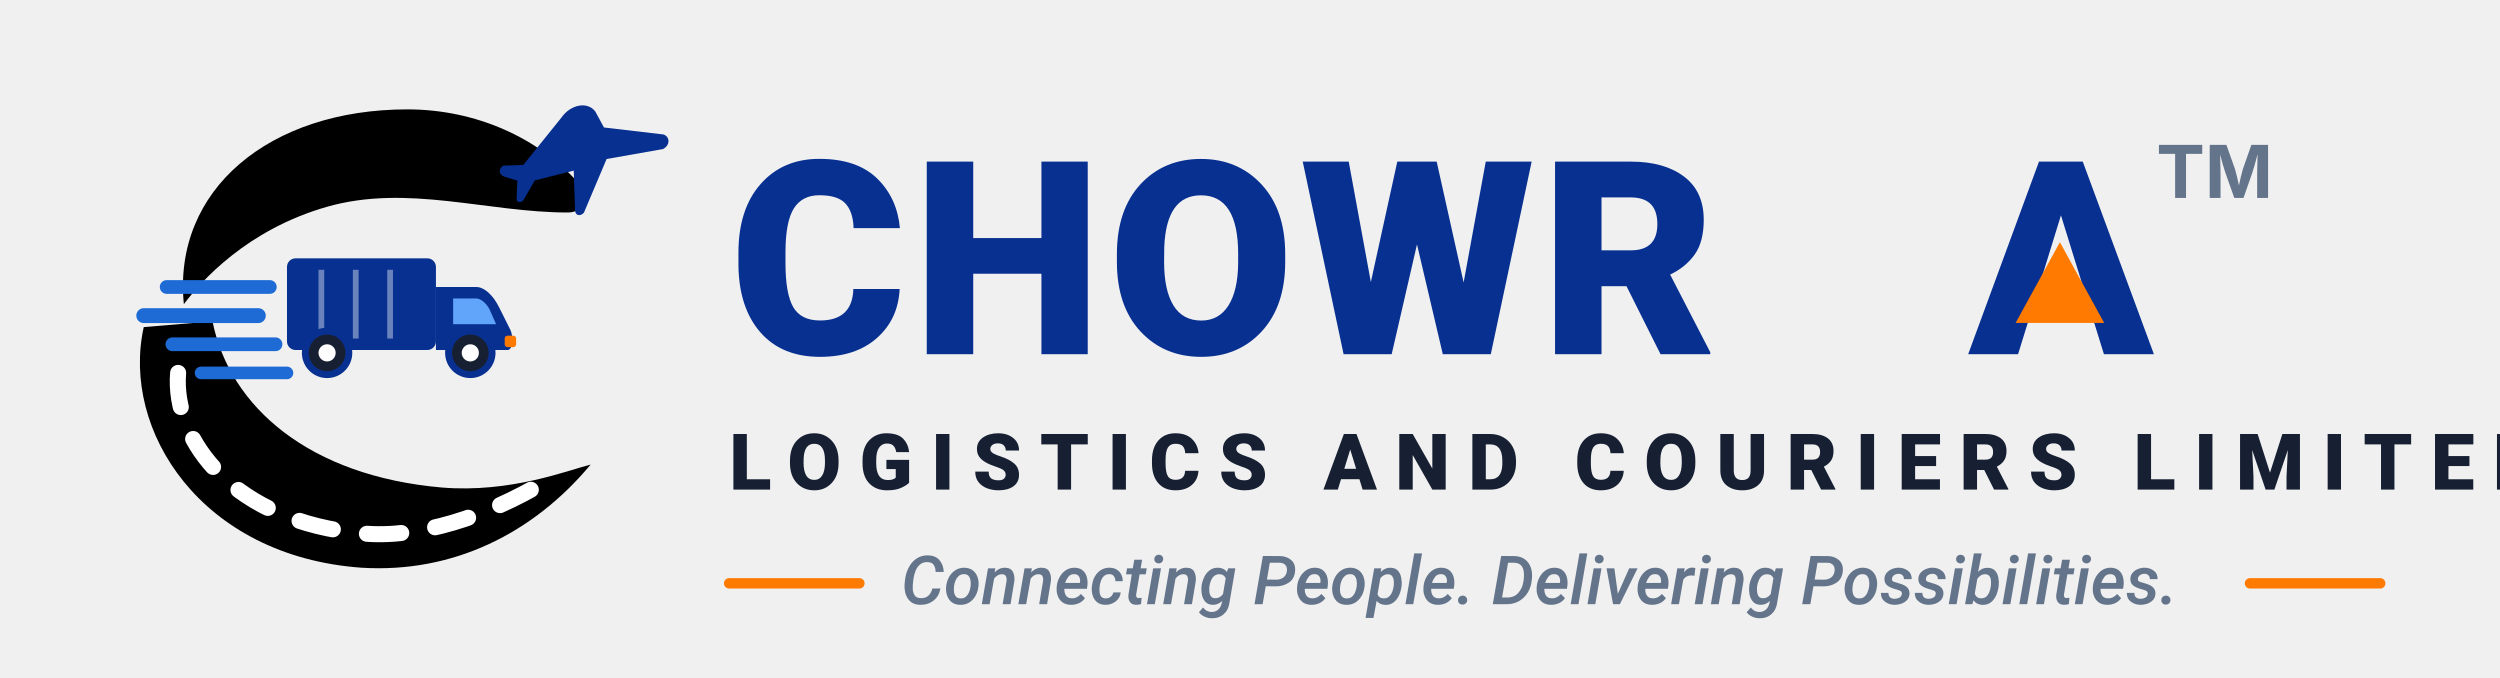
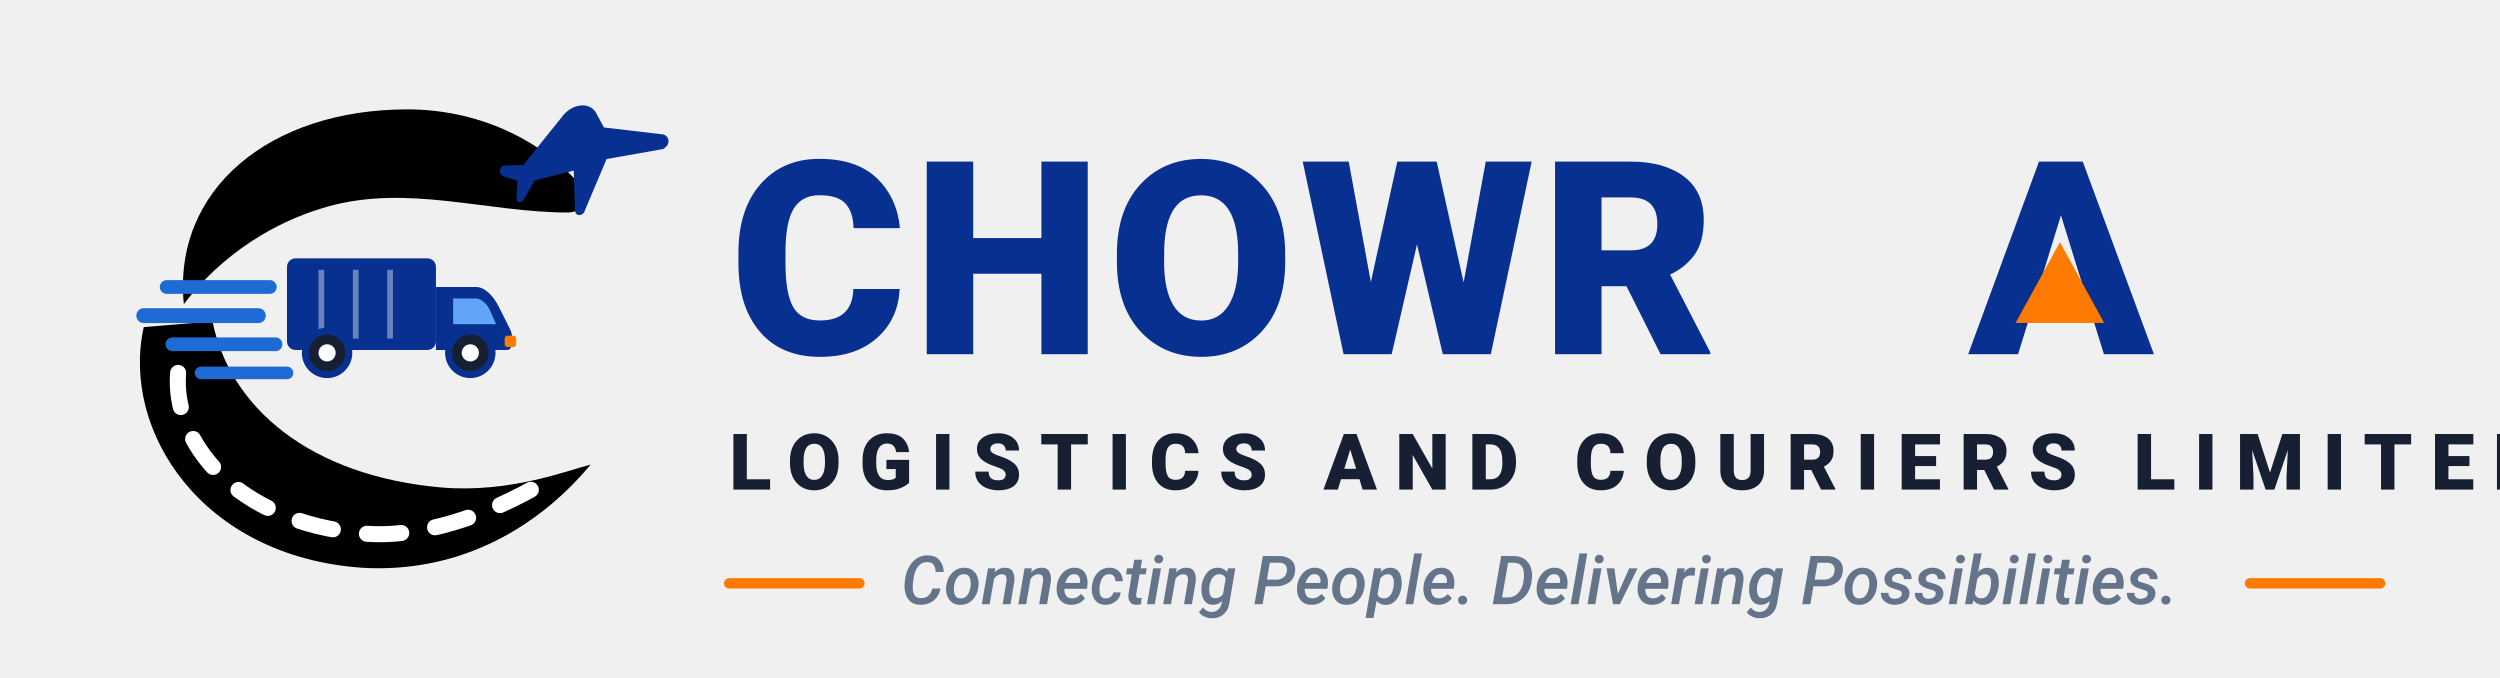
<svg xmlns="http://www.w3.org/2000/svg" width="480" height="130" viewBox="0 0 480 130" fill="none">
  <defs>
    <linearGradient id="blueArcGrad" x1="0%" y1="0%" x2="100%" y2="100%">
      <stop offset="0%" stopColor="#1E6BD6" />
      <stop offset="100%" stopColor="#083091" />
    </linearGradient>
    <linearGradient id="roadGrad" x1="0%" y1="0%" x2="100%" y2="100%">
      <stop offset="0%" stopColor="#FF9A3D" />
      <stop offset="100%" stopColor="#FF7A00" />
    </linearGradient>
  </defs>
  <g transform="translate(10, 10) scale(1.1)">
    <path d="M 23 44 C 21 24, 38 10, 62 10 C 74 10, 85 15, 92 23 C 94 25, 93 28, 90 28 C 76 28, 62 23, 48 27 C 34 31, 26 40, 23 44 Z" fill="url(#blueArcGrad)" />
    <g transform="translate(68, 8) rotate(-10)">
      <path d="M 12 14 L 20 7 C 22 5, 25 5, 26 7 L 27 10 L 37 13 C 38 13.5, 38 15, 36.5 15.5 L 26.5 15.5 L 21 24 C 20.5 24.5, 19.5 24.5, 19.5 23.5 L 20.5 16.5 L 13.5 17 L 11 20 C 10.5 20.5, 9.8 20.3, 9.8 19.7 L 10.5 16.5 L 8.5 15.5 C 7.5 15, 7.5 14, 8.5 13.5 L 12 14 Z" fill="#083091" />
    </g>
    <path d="M 16 48 C 12 66, 26 88, 54 90 C 70 91, 84 84, 94 72 C 90 73, 80 77, 68 76 C 45 74, 31 62, 28 47 Z" fill="url(#roadGrad)" />
    <path d="M 22 56 C 21 68, 32 82, 54 84 C 64 85, 76 81, 86 75" stroke="#FFFFFF" stroke-width="2.8" stroke-linecap="round" stroke-dasharray="6 6" fill="none" />
    <line x1="20" y1="41" x2="38" y2="41" stroke="#1E6BD6" stroke-width="2.4" stroke-linecap="round" />
    <line x1="16" y1="46" x2="36" y2="46" stroke="#1E6BD6" stroke-width="2.6" stroke-linecap="round" />
    <line x1="21" y1="51" x2="39" y2="51" stroke="#1E6BD6" stroke-width="2.4" stroke-linecap="round" />
    <line x1="26" y1="56" x2="41" y2="56" stroke="#1E6BD6" stroke-width="2.2" stroke-linecap="round" />
    <g transform="translate(37, 36)">
      <rect x="4" y="0" width="26" height="16" rx="1.5" fill="#083091" />
      <line x1="10" y1="2" x2="10" y2="14" stroke="#FFFFFF" stroke-width="1" opacity="0.4" />
      <line x1="16" y1="2" x2="16" y2="14" stroke="#FFFFFF" stroke-width="1" opacity="0.4" />
      <line x1="22" y1="2" x2="22" y2="14" stroke="#FFFFFF" stroke-width="1" opacity="0.4" />
      <path d="M 30 5 L 37 5 C 38.5 5, 40 6.5, 41 8.5 L 43 12.5 C 43.5 13.5, 43.5 16, 42.5 16 L 30 16 Z" fill="#083091" />
      <path d="M 33 7 L 37 7 C 37.8 7, 38.8 7.8, 39.4 9 L 40.5 11.5 L 33 11.5 Z" fill="#60A5FA" />
      <rect x="42" y="13.5" width="2" height="2" rx="0.5" fill="#FF7A00" />
      <circle cx="11" cy="16.5" r="3.8" fill="#172033" stroke="#083091" stroke-width="1.2" />
      <circle cx="11" cy="16.5" r="1.5" fill="#FFFFFF" />
      <circle cx="36" cy="16.5" r="3.8" fill="#172033" stroke="#083091" stroke-width="1.2" />
      <circle cx="36" cy="16.5" r="1.5" fill="#FFFFFF" />
    </g>
  </g>
  <text x="140" y="68" font-family="system-ui, -apple-system, BlinkMacSystemFont, 'Segoe UI', Roboto, sans-serif" font-weight="900" font-size="52" fill="#083091" letter-spacing="1">CHOWR</text>
  <g transform="translate(378, 23)">
    <text x="0" y="45" font-family="system-ui, -apple-system, BlinkMacSystemFont, 'Segoe UI', Roboto, sans-serif" font-weight="900" font-size="52" fill="#083091">A</text>
    <polygon points="17.5,23.5 9,39 26,39" fill="#FF7A00" />
  </g>
-   <text x="414" y="38" font-family="system-ui, -apple-system, sans-serif" font-weight="700" font-size="14" fill="#64748B">TM</text>
  <text x="140" y="94" font-family="system-ui, -apple-system, BlinkMacSystemFont, 'Segoe UI', Roboto, sans-serif" font-weight="800" font-size="15" fill="#172033" letter-spacing="3.5">LOGISTICS AND COURIERS LIMITED</text>
  <line x1="140" y1="112" x2="165" y2="112" stroke="#FF7A00" stroke-width="2" stroke-linecap="round" />
  <text x="173" y="116" font-family="system-ui, -apple-system, BlinkMacSystemFont, 'Segoe UI', Roboto, sans-serif" font-weight="500" font-size="13" fill="#64748B" font-style="italic">Connecting People. Delivering Possibilities.</text>
  <line x1="432" y1="112" x2="457" y2="112" stroke="#FF7A00" stroke-width="2" stroke-linecap="round" />
</svg>
